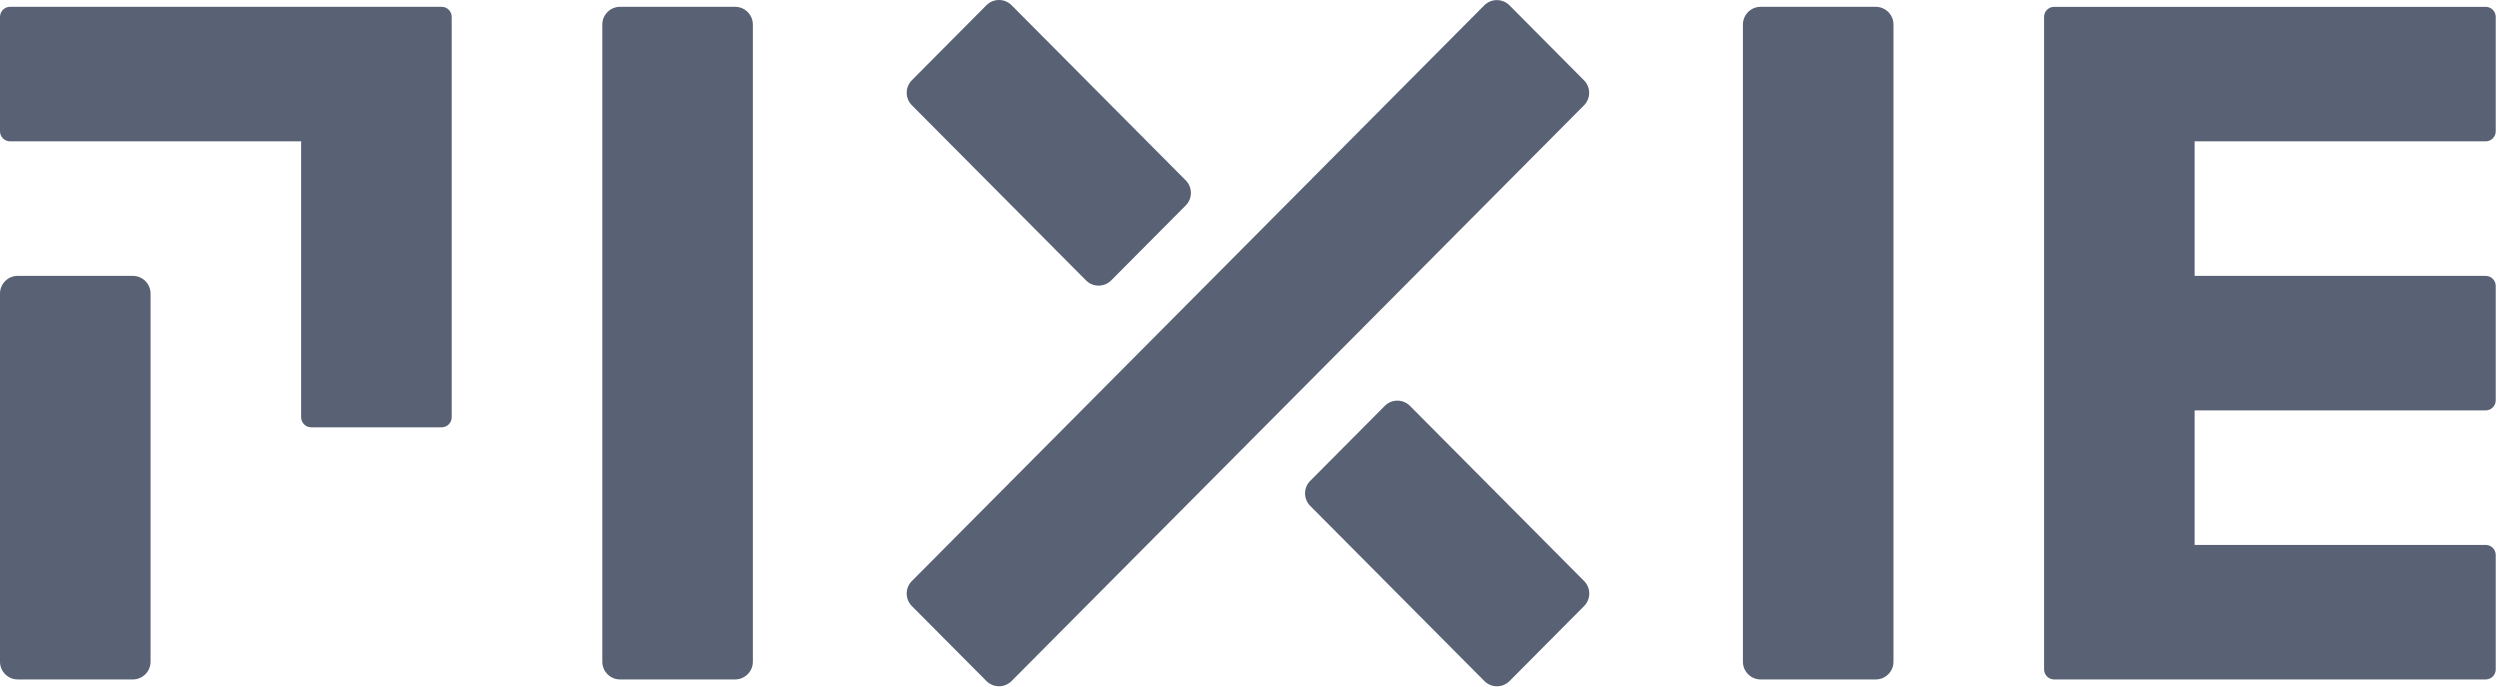
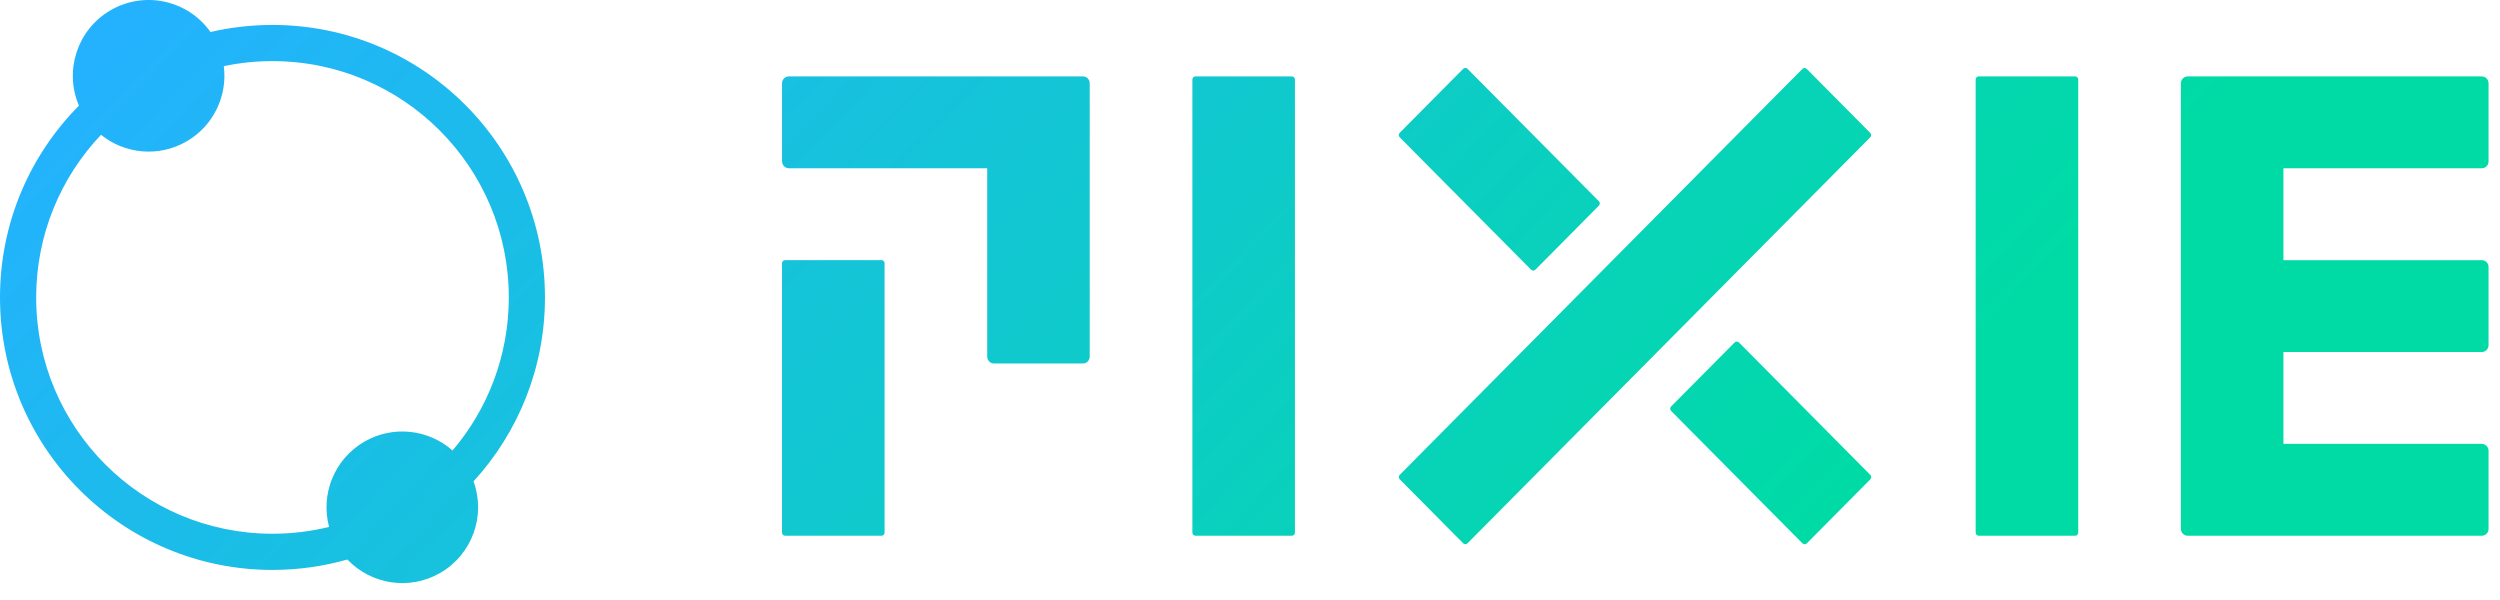
- <svg xmlns="http://www.w3.org/2000/svg" width="102" height="28" viewBox="0 0 102 28" fill="none">
-   <path d="M37.204 4.294C36.923 4.011 36.923 3.556 37.204 3.273L40.246 0.213C40.529 -0.071 40.989 -0.071 41.272 0.213L48.379 7.36C48.659 7.643 48.659 8.098 48.379 8.381L45.336 11.441C45.053 11.725 44.593 11.725 44.31 11.441L37.204 4.294Z" fill="#596274" />
-   <path d="M37.204 23.706C36.923 23.988 36.923 24.444 37.204 24.727L40.246 27.786C40.529 28.07 40.989 28.07 41.272 27.786L64.628 4.297C64.908 4.015 64.908 3.559 64.628 3.277L61.586 0.217C61.303 -0.067 60.842 -0.067 60.559 0.217L37.204 23.706Z" fill="#596274" />
-   <path d="M53.457 19.619C53.176 19.902 53.176 20.358 53.457 20.64L60.563 27.787C60.846 28.071 61.306 28.071 61.589 27.787L64.632 24.727C64.913 24.444 64.913 23.989 64.632 23.706L57.526 16.559C57.243 16.275 56.782 16.275 56.5 16.559L53.457 19.619Z" fill="#596274" />
-   <path d="M89.541 11.256V5.767H101.417C101.643 5.767 101.826 5.583 101.826 5.355V0.691C101.826 0.463 101.643 0.279 101.417 0.279H83.807C83.581 0.279 83.398 0.463 83.398 0.691V27.309C83.398 27.537 83.581 27.721 83.807 27.721H101.417C101.643 27.721 101.826 27.537 101.826 27.309V22.645C101.826 22.417 101.643 22.233 101.417 22.233H89.541V16.744H101.417C101.643 16.744 101.826 16.56 101.826 16.332V11.668C101.826 11.44 101.643 11.256 101.417 11.256H89.541Z" fill="#596274" />
-   <path d="M0 0.69V5.355C0 5.582 0.183 5.767 0.409 5.767H12.286V17.022C12.286 17.25 12.47 17.434 12.696 17.434H18.02C18.247 17.434 18.43 17.25 18.43 17.022V0.69C18.43 0.463 18.247 0.278 18.02 0.278H0.409C0.183 0.278 0 0.463 0 0.69Z" fill="#596274" />
-   <path d="M0.723 11.255C0.324 11.255 0 11.579 0 11.979V26.998C0 27.397 0.324 27.721 0.723 27.721H5.42C5.819 27.721 6.143 27.397 6.143 26.998V11.979C6.143 11.579 5.819 11.255 5.42 11.255H0.723Z" fill="#596274" />
-   <path d="M24.574 1.002C24.574 0.602 24.898 0.278 25.297 0.278H29.993C30.393 0.278 30.717 0.602 30.717 1.002V26.998C30.717 27.397 30.393 27.721 29.993 27.721H25.297C24.898 27.721 24.574 27.397 24.574 26.998V1.002Z" fill="#596274" />
-   <path d="M71.834 0.278C71.435 0.278 71.111 0.602 71.111 1.002V26.998C71.111 27.397 71.435 27.721 71.834 27.721H76.531C76.93 27.721 77.254 27.397 77.254 26.998V1.002C77.254 0.602 76.93 0.278 76.531 0.278H71.834Z" fill="#596274" />
+ <svg xmlns="http://www.w3.org/2000/svg" width="125" height="30" viewBox="0 0 125 30" fill="none">
+   <path fill-rule="evenodd" clip-rule="evenodd" d="M9.326 7.072C10.69 6.285 11.379 4.777 11.191 3.307C11.976 3.142 12.79 3.056 13.624 3.056C20.15 3.056 25.44 8.346 25.44 14.872C25.44 17.791 24.381 20.463 22.627 22.525C21.44 21.475 19.669 21.246 18.221 22.082C16.702 22.959 16.02 24.729 16.454 26.346C15.548 26.569 14.6 26.687 13.624 26.687C7.099 26.687 1.809 21.397 1.809 14.872C1.809 11.721 3.042 8.859 5.051 6.74C6.235 7.695 7.93 7.878 9.326 7.072ZM17.368 27.975C16.178 28.314 14.922 28.496 13.624 28.496C6.1 28.496 0 22.396 0 14.872C0 11.131 1.507 7.743 3.947 5.281C3.2 3.541 3.856 1.479 5.537 0.508C7.247 -0.479 9.408 0.018 10.525 1.601C11.521 1.37 12.558 1.247 13.624 1.247C21.148 1.247 27.248 7.347 27.248 14.872C27.248 18.416 25.895 21.644 23.677 24.067C24.297 25.764 23.629 27.712 22.01 28.646C20.462 29.54 18.546 29.217 17.368 27.975ZM76.552 13.482C76.614 13.543 76.71 13.543 76.772 13.482L79.944 10.283C80.006 10.222 80.006 10.123 79.944 10.061L73.378 3.443C73.317 3.381 73.22 3.381 73.158 3.443L69.985 6.641C69.923 6.703 69.923 6.802 69.985 6.864L76.552 13.482ZM93.511 6.644L90.339 3.447C90.277 3.386 90.181 3.386 90.119 3.447L69.988 23.742C69.926 23.804 69.926 23.904 69.988 23.965L73.159 27.163C73.22 27.225 73.317 27.225 73.378 27.163L93.511 6.865C93.571 6.805 93.571 6.706 93.511 6.644ZM86.73 17.125C86.791 17.063 86.888 17.063 86.95 17.125L93.515 23.745C93.577 23.807 93.577 23.906 93.515 23.968L90.342 27.166C90.28 27.228 90.184 27.228 90.122 27.166L83.556 20.546C83.494 20.484 83.494 20.385 83.556 20.323L86.73 17.125ZM124.087 8.414C124.133 8.414 124.176 8.405 124.218 8.388C124.26 8.37 124.297 8.345 124.329 8.313C124.36 8.281 124.386 8.244 124.402 8.202C124.419 8.161 124.428 8.115 124.428 8.07V4.165C124.428 4.119 124.421 4.076 124.402 4.033C124.385 3.989 124.36 3.954 124.329 3.922C124.297 3.89 124.26 3.864 124.218 3.847C124.176 3.83 124.133 3.821 124.087 3.821H109.385C109.339 3.821 109.296 3.83 109.254 3.847C109.212 3.864 109.175 3.89 109.143 3.922C109.112 3.954 109.086 3.991 109.07 4.033C109.053 4.074 109.044 4.12 109.044 4.165V26.443C109.044 26.489 109.051 26.532 109.07 26.574C109.087 26.616 109.112 26.653 109.143 26.685C109.175 26.716 109.212 26.742 109.254 26.761C109.296 26.778 109.339 26.787 109.385 26.787H124.087C124.133 26.787 124.176 26.777 124.218 26.761C124.26 26.744 124.297 26.718 124.329 26.685C124.36 26.653 124.386 26.616 124.402 26.574C124.418 26.532 124.428 26.486 124.428 26.443V22.54C124.428 22.494 124.421 22.451 124.402 22.407C124.385 22.364 124.36 22.328 124.329 22.297C124.297 22.265 124.26 22.239 124.218 22.221C124.176 22.202 124.133 22.195 124.087 22.195H114.171V17.601H124.087C124.133 17.601 124.176 17.592 124.218 17.575C124.26 17.558 124.297 17.532 124.329 17.5C124.36 17.469 124.386 17.431 124.402 17.39C124.418 17.348 124.428 17.302 124.428 17.256V13.352C124.428 13.306 124.421 13.263 124.402 13.22C124.385 13.177 124.36 13.141 124.329 13.109C124.297 13.078 124.26 13.052 124.218 13.035C124.176 13.017 124.133 13.009 124.087 13.009H114.171V8.414H124.087ZM39.443 3.82H54.147C54.237 3.82 54.321 3.853 54.386 3.919C54.45 3.985 54.486 4.071 54.486 4.163V17.829C54.486 17.921 54.45 18.008 54.387 18.074C54.324 18.138 54.236 18.174 54.145 18.174H49.701C49.655 18.174 49.612 18.166 49.57 18.148C49.529 18.131 49.491 18.105 49.46 18.074C49.428 18.042 49.404 18.005 49.386 17.963C49.369 17.921 49.361 17.878 49.361 17.832V8.412H39.443C39.352 8.412 39.265 8.378 39.202 8.311C39.138 8.245 39.102 8.158 39.102 8.067V4.162C39.102 4.116 39.111 4.074 39.128 4.031C39.145 3.988 39.171 3.951 39.202 3.92C39.233 3.887 39.271 3.863 39.312 3.846C39.354 3.828 39.397 3.82 39.443 3.82ZM44.076 13.006H39.256C39.172 13.006 39.101 13.075 39.101 13.162V26.63C39.101 26.718 39.17 26.787 39.256 26.787H44.074C44.159 26.787 44.229 26.718 44.229 26.63V13.162C44.231 13.076 44.162 13.006 44.076 13.006ZM59.774 3.819H64.592C64.678 3.819 64.747 3.89 64.747 3.975V26.63C64.747 26.718 64.677 26.787 64.592 26.787H59.774C59.688 26.787 59.619 26.718 59.619 26.63V3.975C59.619 3.888 59.689 3.819 59.774 3.819ZM103.756 3.819H98.938C98.853 3.819 98.783 3.888 98.783 3.975V26.63C98.783 26.718 98.852 26.787 98.938 26.787H103.756C103.841 26.787 103.911 26.718 103.911 26.63V3.975C103.911 3.89 103.842 3.819 103.756 3.819Z" fill="url(#paint0_linear)" />
+   <defs>
+     <linearGradient id="paint0_linear" x1="66.539" y1="50.99" x2="9.751" y2="-3.274" gradientUnits="userSpaceOnUse">
+       <stop stop-color="#00DBA6" />
+       <stop offset="1" stop-color="#24B2FF" />
+     </linearGradient>
+   </defs>
</svg>
